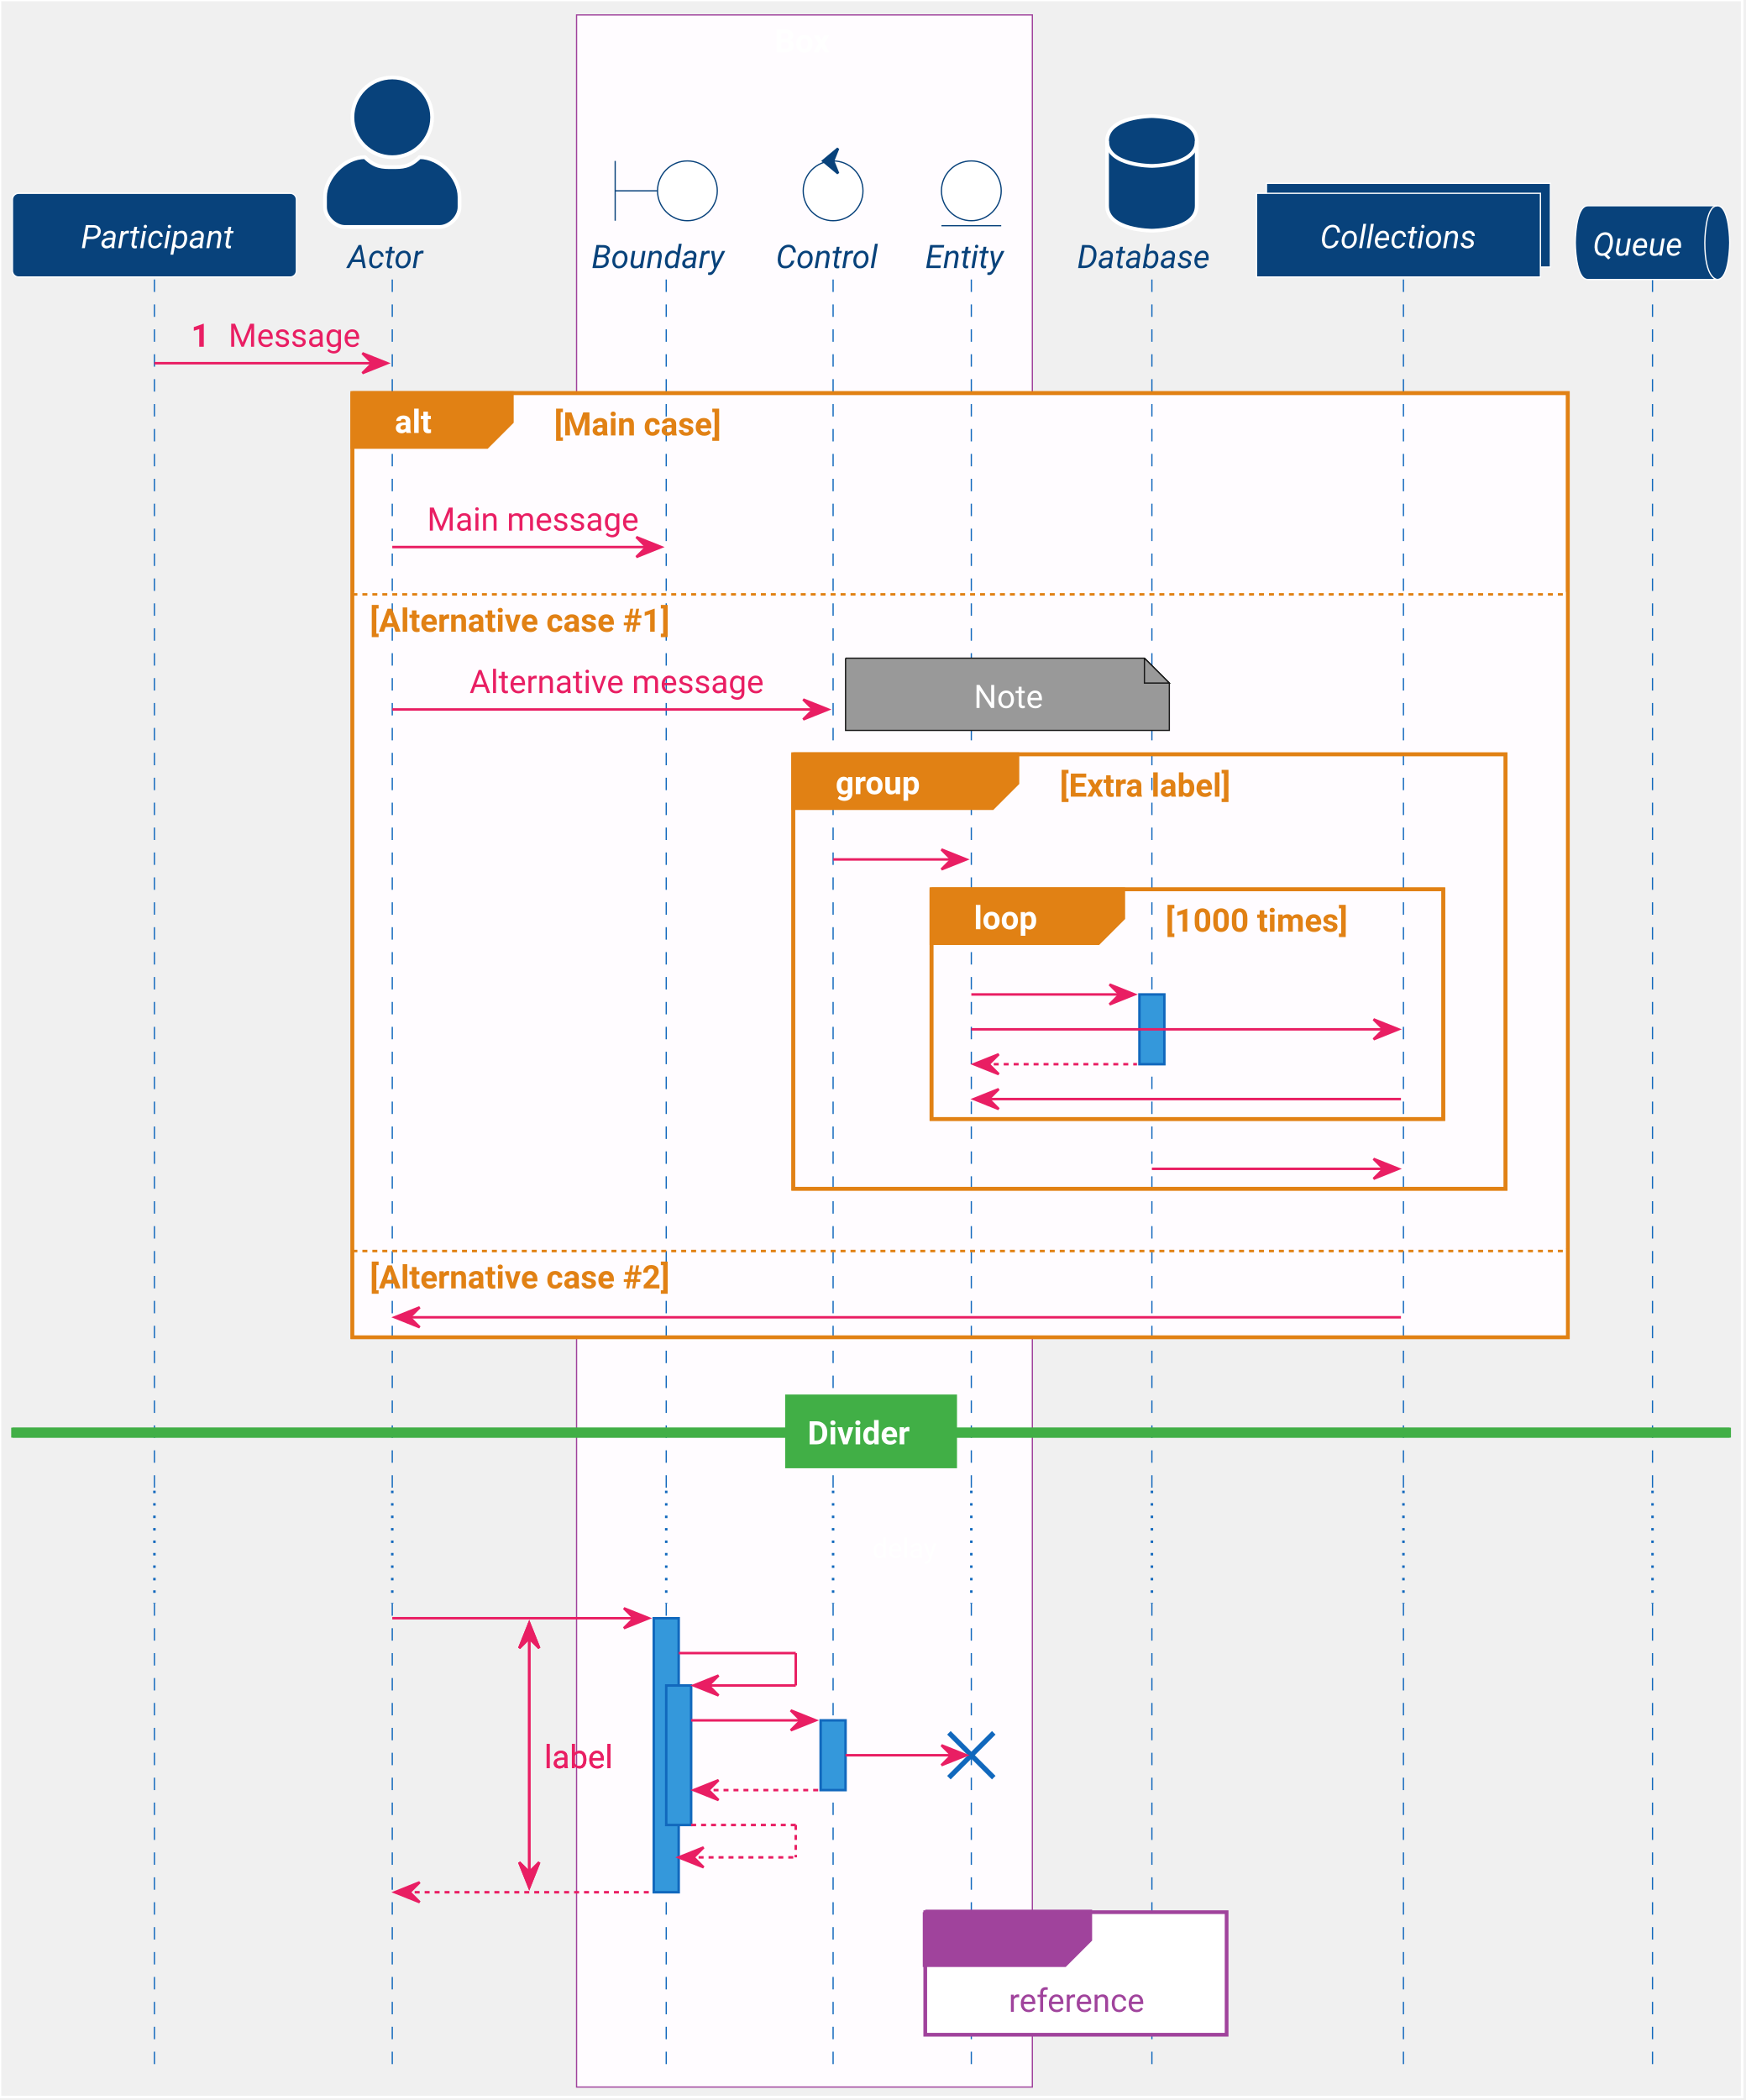
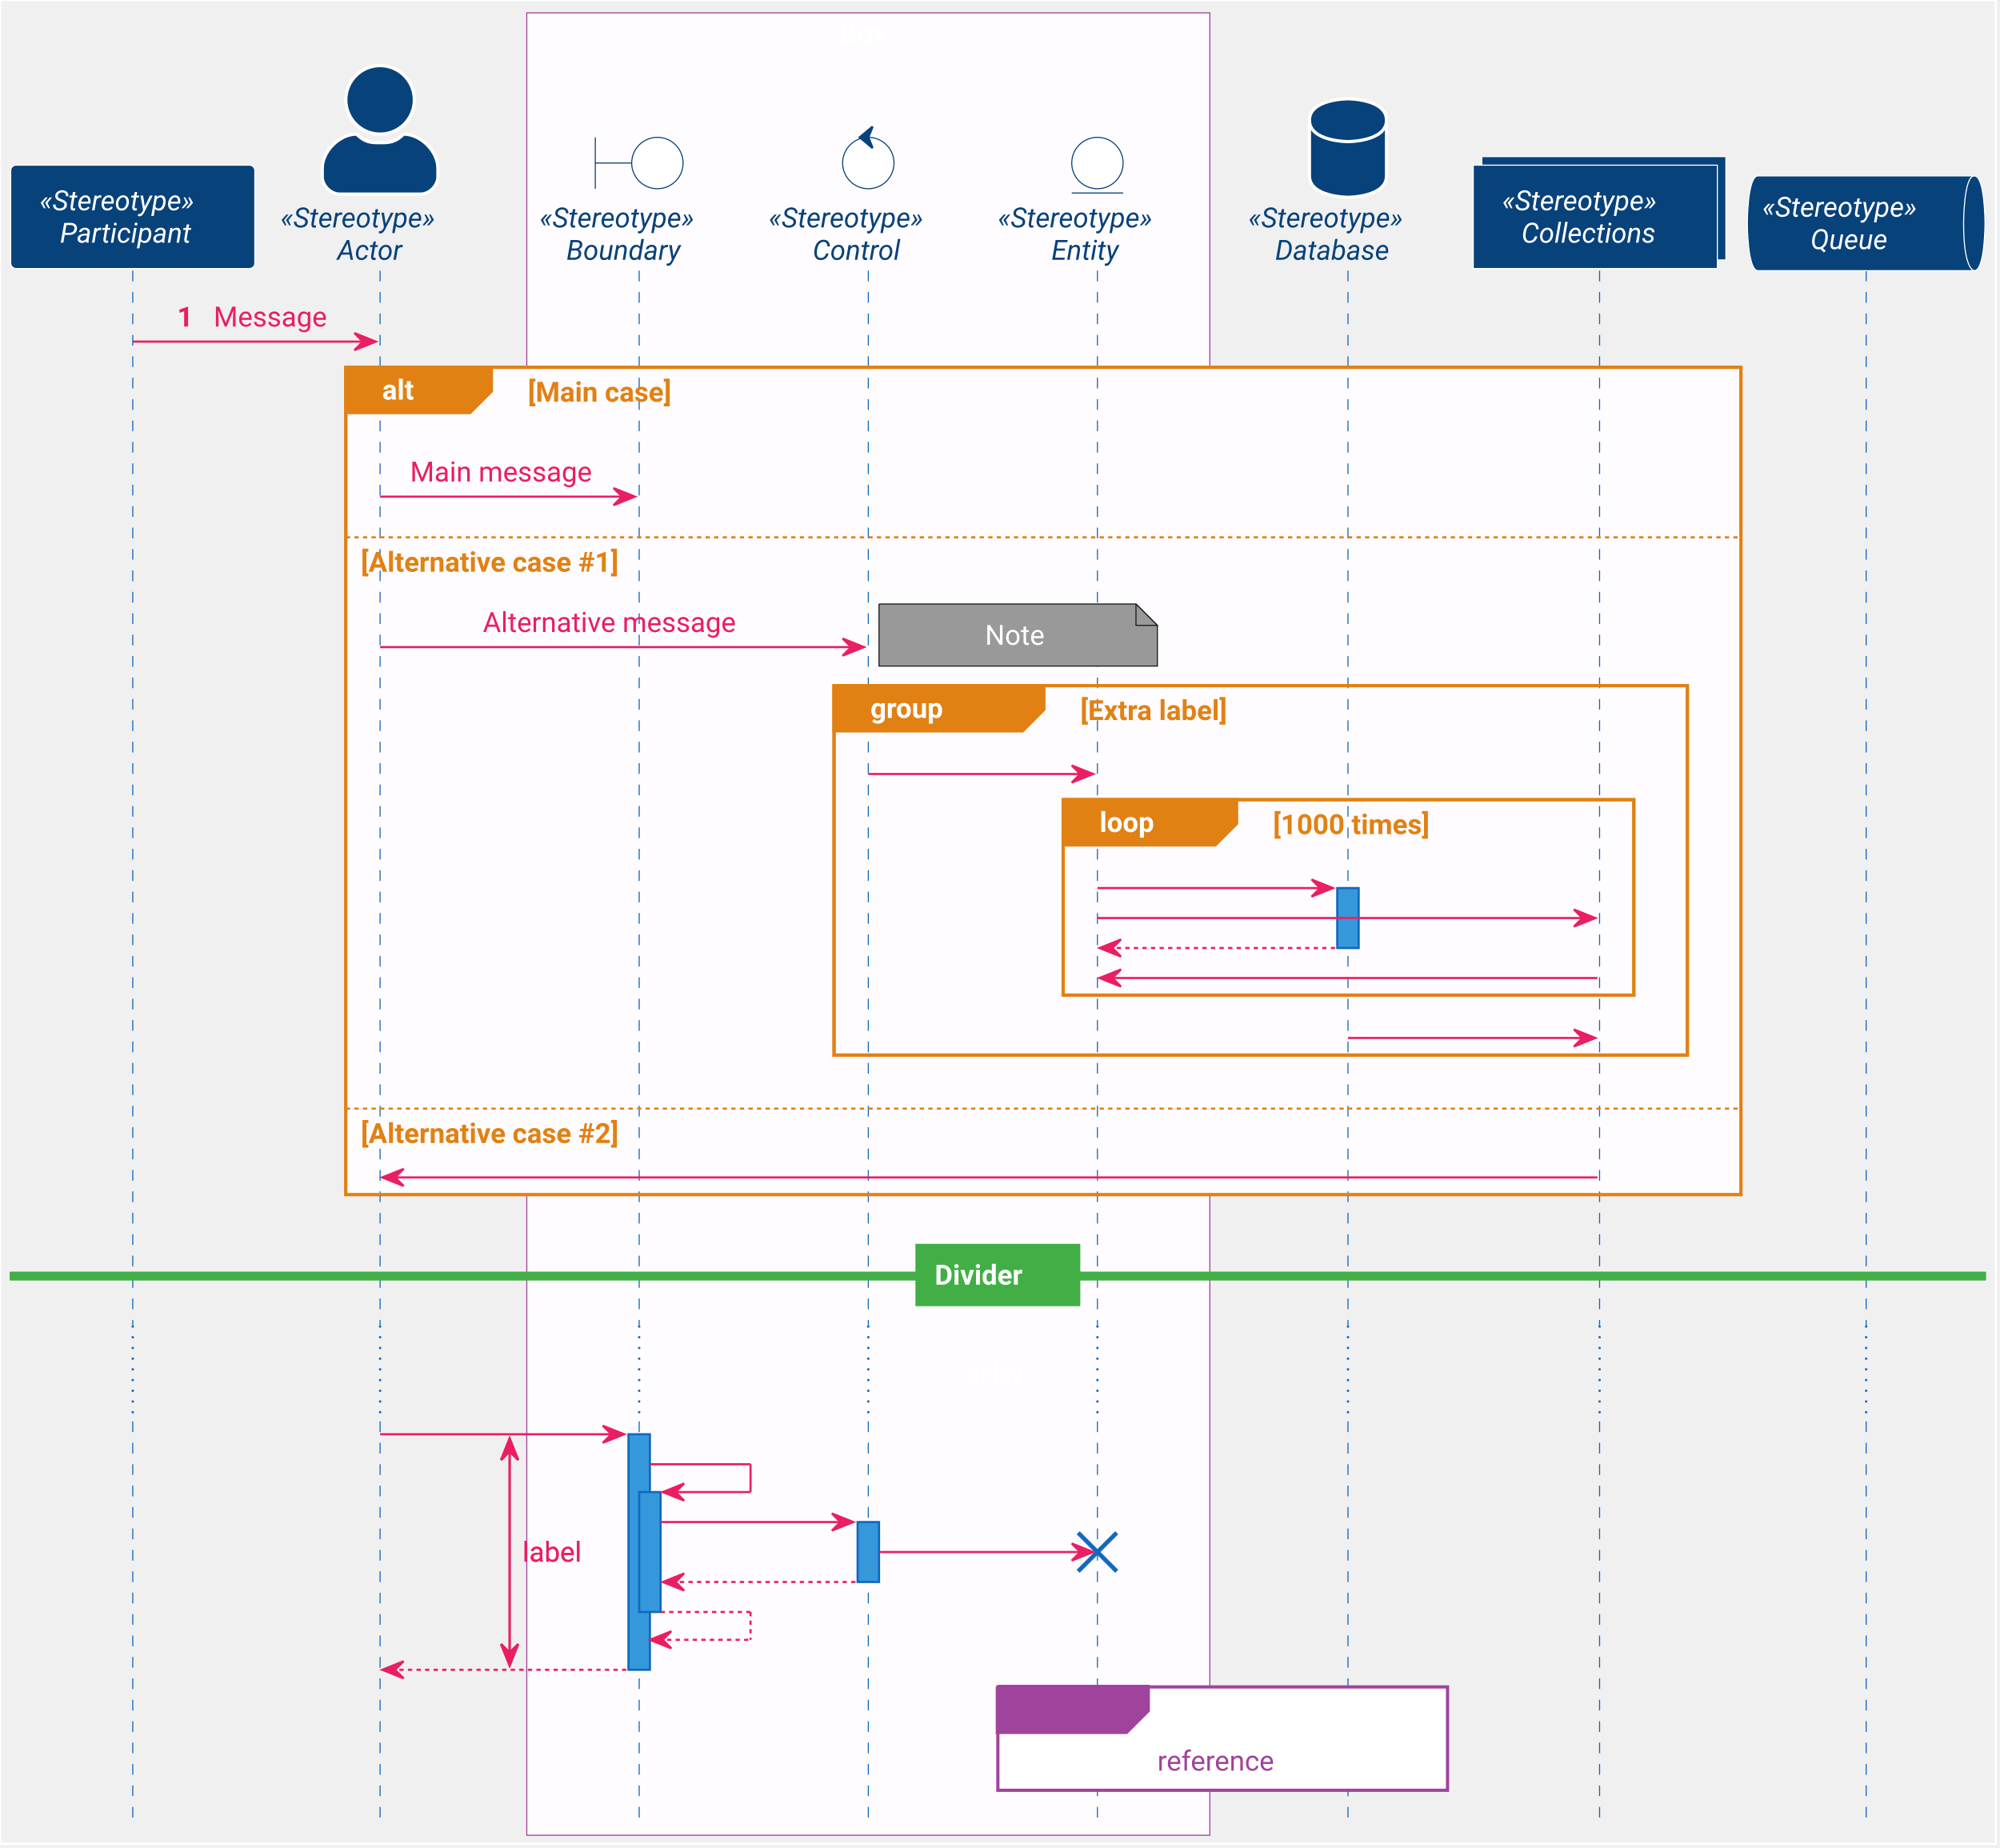
- <svg xmlns="http://www.w3.org/2000/svg" contentStyleType="text/css" height="843px" preserveAspectRatio="none" style="width:701px;height:843px;background:#FFFFFF;" version="1.1" viewBox="0 0 701 843" width="701px" zoomAndPan="magnify">
+ <svg xmlns="http://www.w3.org/2000/svg" contentStyleType="text/css" height="863px" preserveAspectRatio="none" style="width:934px;height:863px;background:#FFFFFF;" version="1.1" viewBox="0 0 934 863" width="934px" zoomAndPan="magnify">
  <defs />
  <g>
-     <rect fill="none" height="841.8" style="stroke:#FFFFFF;stroke-width:1.0;" width="699.5" x="0" y="0" />
-     <rect fill="#FFFCFF" height="831.8" style="stroke:#A0439C;stroke-width:0.5;" width="183" x="231.5" y="6" />
-     <text fill="#FFFFFF" font-family="Roboto" font-size="13" font-weight="bold" lengthAdjust="spacing" textLength="24" x="311" y="21">Box</text>
-     <rect fill="#FFFCFF" height="379" style="stroke:#E18114;stroke-width:1.5;" width="488" x="141.5" y="157.8" />
-     <rect fill="#FFFCFF" height="263.6" style="stroke:none;stroke-width:1.0;" width="488" x="141.5" y="237.6" />
-     <rect fill="#FFFCFF" height="35.6" style="stroke:none;stroke-width:1.0;" width="488" x="141.5" y="501.2" />
-     <rect fill="#FFFCFF" height="174.4" style="stroke:#E18114;stroke-width:1.5;" width="286" x="318.5" y="302.8" />
-     <rect fill="#FFFCFF" height="92.2" style="stroke:#E18114;stroke-width:1.5;" width="205.5" x="374" y="357" />
-     <line style="stroke:#E91E63;stroke-width:1.0;" x1="212.5" x2="212.5" y1="651.6" y2="757.6" />
-     <polygon fill="#E91E63" points="208.5,661.6,212.5,651.6,216.5,661.6,212.5,657.6" style="stroke:#E91E63;stroke-width:1.0;" />
-     <polygon fill="#E91E63" points="208.5,747.6,212.5,757.6,216.5,747.6,212.5,751.6" style="stroke:#E91E63;stroke-width:1.0;" />
-     <text fill="#E91E63" font-family="Roboto" font-size="13" lengthAdjust="spacing" textLength="27" x="218.5" y="709.8">label</text>
-     <line style="stroke:#1168BD;stroke-width:0.5;stroke-dasharray:5.0,5.0;" x1="62" x2="62" y1="112.2" y2="598.4" />
-     <line style="stroke:#1168BD;stroke-width:1.0;stroke-dasharray:1.0,4.0;" x1="62" x2="62" y1="598.4" y2="643.6" />
-     <line style="stroke:#1168BD;stroke-width:0.5;stroke-dasharray:5.0,5.0;" x1="62" x2="62" y1="643.6" y2="831.8" />
-     <line style="stroke:#1168BD;stroke-width:0.5;stroke-dasharray:5.0,5.0;" x1="157.5" x2="157.5" y1="112.2" y2="598.4" />
-     <line style="stroke:#1168BD;stroke-width:1.0;stroke-dasharray:1.0,4.0;" x1="157.5" x2="157.5" y1="598.4" y2="643.6" />
-     <line style="stroke:#1168BD;stroke-width:0.5;stroke-dasharray:5.0,5.0;" x1="157.5" x2="157.5" y1="643.6" y2="831.8" />
-     <line style="stroke:#1168BD;stroke-width:0.5;stroke-dasharray:5.0,5.0;" x1="267.5" x2="267.5" y1="112.2" y2="598.4" />
-     <line style="stroke:#1168BD;stroke-width:1.0;stroke-dasharray:1.0,4.0;" x1="267.5" x2="267.5" y1="598.4" y2="643.6" />
-     <line style="stroke:#1168BD;stroke-width:0.5;stroke-dasharray:5.0,5.0;" x1="267.5" x2="267.5" y1="643.6" y2="831.8" />
-     <rect fill="#3498DB" height="110" style="stroke:#1168BD;stroke-width:1.0;" width="10" x="262.5" y="649.6" />
-     <rect fill="#3498DB" height="56" style="stroke:#1168BD;stroke-width:1.0;" width="10" x="267.5" y="676.6" />
-     <line style="stroke:#1168BD;stroke-width:0.5;stroke-dasharray:5.0,5.0;" x1="334.5" x2="334.5" y1="112.2" y2="598.4" />
-     <line style="stroke:#1168BD;stroke-width:1.0;stroke-dasharray:1.0,4.0;" x1="334.5" x2="334.5" y1="598.4" y2="643.6" />
-     <line style="stroke:#1168BD;stroke-width:0.5;stroke-dasharray:5.0,5.0;" x1="334.5" x2="334.5" y1="643.6" y2="831.8" />
-     <rect fill="#3498DB" height="28" style="stroke:#1168BD;stroke-width:1.0;" width="10" x="329.5" y="690.6" />
-     <line style="stroke:#1168BD;stroke-width:0.5;stroke-dasharray:5.0,5.0;" x1="390" x2="390" y1="112.2" y2="598.4" />
-     <line style="stroke:#1168BD;stroke-width:1.0;stroke-dasharray:1.0,4.0;" x1="390" x2="390" y1="598.4" y2="643.6" />
-     <line style="stroke:#1168BD;stroke-width:0.5;stroke-dasharray:5.0,5.0;" x1="390" x2="390" y1="643.6" y2="831.8" />
-     <line style="stroke:#1168BD;stroke-width:2.0;" x1="381" x2="399" y1="695.6" y2="713.6" />
-     <line style="stroke:#1168BD;stroke-width:2.0;" x1="381" x2="399" y1="713.6" y2="695.6" />
-     <line style="stroke:#1168BD;stroke-width:0.5;stroke-dasharray:5.0,5.0;" x1="462.5" x2="462.5" y1="112.2" y2="598.4" />
-     <line style="stroke:#1168BD;stroke-width:1.0;stroke-dasharray:1.0,4.0;" x1="462.5" x2="462.5" y1="598.4" y2="643.6" />
-     <line style="stroke:#1168BD;stroke-width:0.5;stroke-dasharray:5.0,5.0;" x1="462.5" x2="462.5" y1="643.6" y2="831.8" />
-     <rect fill="#3498DB" height="28" style="stroke:#1168BD;stroke-width:1.0;" width="10" x="457.5" y="399.2" />
-     <line style="stroke:#1168BD;stroke-width:0.5;stroke-dasharray:5.0,5.0;" x1="563.5" x2="563.5" y1="112.2" y2="598.4" />
-     <line style="stroke:#1168BD;stroke-width:1.0;stroke-dasharray:1.0,4.0;" x1="563.5" x2="563.5" y1="598.4" y2="643.6" />
-     <line style="stroke:#1168BD;stroke-width:0.5;stroke-dasharray:5.0,5.0;" x1="563.5" x2="563.5" y1="643.6" y2="831.8" />
-     <line style="stroke:#1168BD;stroke-width:0.5;stroke-dasharray:5.0,5.0;" x1="663.5" x2="663.5" y1="112.2" y2="598.4" />
-     <line style="stroke:#1168BD;stroke-width:1.0;stroke-dasharray:1.0,4.0;" x1="663.5" x2="663.5" y1="598.4" y2="643.6" />
-     <line style="stroke:#1168BD;stroke-width:0.5;stroke-dasharray:5.0,5.0;" x1="663.5" x2="663.5" y1="643.6" y2="831.8" />
-     <rect fill="#08427B" height="33.6" rx="2.5" ry="2.5" style="stroke:#FFFFFF;stroke-width:0.5;" width="114" x="5" y="77.6" />
-     <text fill="#FFFFFF" font-family="Roboto" font-size="13" font-style="italic" lengthAdjust="spacing" textLength="59" x="32.5" y="99.6">Participant</text>
-     <text fill="#08427B" font-family="Roboto" font-size="13" font-style="italic" lengthAdjust="spacing" textLength="30" x="139.5" y="107.6">Actor</text>
-     <ellipse cx="157.5" cy="47.1" fill="#08427B" rx="16" ry="16" style="stroke:#FFFFFF;stroke-width:1.5;" />
-     <path d="M157.5,67.1 C161.5,67.1 164.5,67.1 168.5,63.1 C176.5,63.1 184.5,71.1 184.5,79.1 L184.5,83.1 C184.5,87.1 180.5,91.1 176.5,91.1 L138.5,91.1 C134.5,91.1 130.5,87.1 130.5,83.1 L130.5,79.1 C130.5,71.1 138.5,63.1 146.5,63.1 C150.5,67.1 153.5,67.1 157.5,67.1 " fill="#08427B" style="stroke:#FFFFFF;stroke-width:1.5;" />
-     <text fill="#08427B" font-family="Roboto" font-size="13" font-style="italic" lengthAdjust="spacing" textLength="54" x="237.5" y="107.6">Boundary</text>
-     <path d="M247,64.6 L247,88.6 M247,76.6 L264,76.6 " fill="none" style="stroke:#08427B;stroke-width:0.5;" />
-     <ellipse cx="276" cy="76.6" fill="#FFFFFF" rx="12" ry="12" style="stroke:#08427B;stroke-width:0.5;" />
-     <text fill="#08427B" font-family="Roboto" font-size="13" font-style="italic" lengthAdjust="spacing" textLength="40" x="311.5" y="107.6">Control</text>
-     <ellipse cx="334.5" cy="76.6" fill="#FFFFFF" rx="12" ry="12" style="stroke:#08427B;stroke-width:0.5;" />
-     <polygon fill="#08427B" points="330.5,64.6,336.5,59.6,334.5,64.6,336.5,69.6,330.5,64.6" style="stroke:#08427B;stroke-width:1.0;" />
-     <text fill="#08427B" font-family="Roboto" font-size="13" font-style="italic" lengthAdjust="spacing" textLength="31" x="371.5" y="107.6">Entity</text>
-     <ellipse cx="390" cy="76.6" fill="#FFFFFF" rx="12" ry="12" style="stroke:#08427B;stroke-width:0.5;" />
-     <line style="stroke:#08427B;stroke-width:0.5;" x1="378" x2="402" y1="90.6" y2="90.6" />
-     <text fill="#08427B" font-family="Roboto" font-size="13" font-style="italic" lengthAdjust="spacing" textLength="54" x="432.5" y="107.6">Database</text>
-     <path d="M444.5,56.6 C444.5,46.6 462.5,46.6 462.5,46.6 C462.5,46.6 480.5,46.6 480.5,56.6 L480.5,82.6 C480.5,92.6 462.5,92.6 462.5,92.6 C462.5,92.6 444.5,92.6 444.5,82.6 L444.5,56.6 " fill="#08427B" style="stroke:#FFFFFF;stroke-width:1.5;" />
-     <path d="M444.5,56.6 C444.5,66.6 462.5,66.6 462.5,66.6 C462.5,66.6 480.5,66.6 480.5,56.6 " fill="none" style="stroke:#FFFFFF;stroke-width:1.5;" />
-     <rect fill="#08427B" height="33.6" style="stroke:#FFFFFF;stroke-width:0.5;" width="114" x="508.5" y="73.6" />
-     <rect fill="#08427B" height="33.6" style="stroke:#FFFFFF;stroke-width:0.5;" width="114" x="504.5" y="77.6" />
-     <text fill="#FFFFFF" font-family="Roboto" font-size="13" font-style="italic" lengthAdjust="spacing" textLength="63" x="530" y="99.6">Collections</text>
-     <path d="M637.5,82.6 L689.5,82.6 C694.5,82.6 694.5,97.4 694.5,97.4 C694.5,97.4 694.5,112.2 689.5,112.2 L637.5,112.2 C632.5,112.2 632.5,97.4 632.5,97.4 C632.5,97.4 632.5,82.6 637.5,82.6 " fill="#08427B" style="stroke:#FFFFFF;stroke-width:0.5;" />
-     <path d="M689.5,82.6 C684.5,82.6 684.5,97.4 684.5,97.4 C684.5,112.2 689.5,112.2 689.5,112.2 " fill="none" style="stroke:#FFFFFF;stroke-width:0.5;" />
-     <text fill="#FFFFFF" font-family="Roboto" font-size="13" font-style="italic" lengthAdjust="spacing" textLength="38" x="639.5" y="102.6">Queue</text>
-     <polygon fill="#E91E63" points="145.5,141.8,155.5,145.8,145.5,149.8,149.5,145.8" style="stroke:#E91E63;stroke-width:1.0;" />
-     <line style="stroke:#E91E63;stroke-width:1.0;" x1="62" x2="151.5" y1="145.8" y2="145.8" />
-     <text fill="#E91E63" font-family="Roboto" font-size="13" font-weight="bold" lengthAdjust="spacing" textLength="7" x="76.75" y="139.2">1</text>
-     <text fill="#E91E63" font-family="Roboto" font-size="13" lengthAdjust="spacing" textLength="51" x="91.75" y="139.2">Message</text>
-     <path d="M141.5,157.8 L205.5,157.8 L205.5,169.4 L195.5,179.4 L141.5,179.4 L141.5,157.8 " fill="#E18114" style="stroke:#E18114;stroke-width:1.5;" />
-     <rect fill="none" height="379" style="stroke:#E18114;stroke-width:1.5;" width="488" x="141.5" y="157.8" />
-     <text fill="#FFFFFF" font-family="Roboto" font-size="13" font-weight="bold" lengthAdjust="spacing" textLength="15" x="158.5" y="173.8">alt</text>
-     <text fill="#E18114" font-family="Roboto" font-size="13" font-weight="bold" lengthAdjust="spacing" textLength="71" x="222.5" y="174.8">[Main case]</text>
-     <line style="stroke:#E18114;stroke-width:1.0;stroke-dasharray:2.0,2.0;" x1="141.5" x2="629.5" y1="238.6" y2="238.6" />
-     <text fill="#E18114" font-family="Roboto" font-size="13" font-weight="bold" lengthAdjust="spacing" textLength="127" x="148.5" y="253.6">[Alternative case #1]</text>
-     <line style="stroke:#E18114;stroke-width:1.0;stroke-dasharray:2.0,2.0;" x1="141.5" x2="629.5" y1="502.2" y2="502.2" />
-     <text fill="#E18114" font-family="Roboto" font-size="13" font-weight="bold" lengthAdjust="spacing" textLength="127" x="148.5" y="517.2">[Alternative case #2]</text>
-     <polygon fill="#E91E63" points="255.5,215.6,265.5,219.6,255.5,223.6,259.5,219.6" style="stroke:#E91E63;stroke-width:1.0;" />
-     <line style="stroke:#E91E63;stroke-width:1.0;" x1="157.5" x2="261.5" y1="219.6" y2="219.6" />
-     <text fill="#E91E63" font-family="Roboto" font-size="13" lengthAdjust="spacing" textLength="82" x="171.5" y="213">Main message</text>
-     <polygon fill="#E91E63" points="322.5,280.8,332.5,284.8,322.5,288.8,326.5,284.8" style="stroke:#E91E63;stroke-width:1.0;" />
-     <line style="stroke:#E91E63;stroke-width:1.0;" x1="157.5" x2="328.5" y1="284.8" y2="284.8" />
-     <text fill="#E91E63" font-family="Roboto" font-size="13" lengthAdjust="spacing" textLength="115" x="188.5" y="278.2">Alternative message</text>
-     <path d="M339.5,264.2 L339.5,293.2 L469.5,293.2 L469.5,274.2 L459.5,264.2 L339.5,264.2 " fill="#999999" style="stroke:#181818;stroke-width:0.5;" />
-     <path d="M459.5,264.2 L459.5,274.2 L469.5,274.2 L459.5,264.2 " fill="#999999" style="stroke:#181818;stroke-width:0.5;" />
-     <text fill="#FFFFFF" font-family="Roboto" font-size="13" lengthAdjust="spacing" textLength="27" x="391" y="284.2">Note</text>
-     <path d="M318.5,302.8 L408.5,302.8 L408.5,314.4 L398.5,324.4 L318.5,324.4 L318.5,302.8 " fill="#E18114" style="stroke:#E18114;stroke-width:1.5;" />
-     <rect fill="none" height="174.4" style="stroke:#E18114;stroke-width:1.5;" width="286" x="318.5" y="302.8" />
-     <text fill="#FFFFFF" font-family="Roboto" font-size="13" font-weight="bold" lengthAdjust="spacing" textLength="37" x="335.5" y="318.8">group</text>
-     <text fill="#E18114" font-family="Roboto" font-size="13" font-weight="bold" lengthAdjust="spacing" textLength="75" x="425.5" y="319.8">[Extra label]</text>
-     <polygon fill="#E91E63" points="378,341,388,345,378,349,382,345" style="stroke:#E91E63;stroke-width:1.0;" />
-     <line style="stroke:#E91E63;stroke-width:1.0;" x1="334.5" x2="384" y1="345" y2="345" />
-     <path d="M374,357 L451,357 L451,368.6 L441,378.6 L374,378.6 L374,357 " fill="#E18114" style="stroke:#E18114;stroke-width:1.5;" />
-     <rect fill="none" height="92.2" style="stroke:#E18114;stroke-width:1.5;" width="205.5" x="374" y="357" />
-     <text fill="#FFFFFF" font-family="Roboto" font-size="13" font-weight="bold" lengthAdjust="spacing" textLength="28" x="391" y="373">loop</text>
-     <text fill="#E18114" font-family="Roboto" font-size="13" font-weight="bold" lengthAdjust="spacing" textLength="75" x="468" y="374">[1000 times]</text>
-     <polygon fill="#E91E63" points="445.5,395.2,455.5,399.2,445.5,403.2,449.5,399.2" style="stroke:#E91E63;stroke-width:1.0;" />
-     <line style="stroke:#E91E63;stroke-width:1.0;" x1="390" x2="451.5" y1="399.2" y2="399.2" />
-     <polygon fill="#E91E63" points="551.5,409.2,561.5,413.2,551.5,417.2,555.5,413.2" style="stroke:#E91E63;stroke-width:1.0;" />
-     <line style="stroke:#E91E63;stroke-width:1.0;" x1="390" x2="557.5" y1="413.2" y2="413.2" />
-     <polygon fill="#E91E63" points="401,423.2,391,427.2,401,431.2,397,427.2" style="stroke:#E91E63;stroke-width:1.0;" />
-     <line style="stroke:#E91E63;stroke-width:1.0;stroke-dasharray:2.0,2.0;" x1="395" x2="456.5" y1="427.2" y2="427.2" />
-     <polygon fill="#E91E63" points="401,437.2,391,441.2,401,445.2,397,441.2" style="stroke:#E91E63;stroke-width:1.0;" />
-     <line style="stroke:#E91E63;stroke-width:1.0;" x1="395" x2="562.5" y1="441.2" y2="441.2" />
-     <polygon fill="#E91E63" points="551.5,465.2,561.5,469.2,551.5,473.2,555.5,469.2" style="stroke:#E91E63;stroke-width:1.0;" />
-     <line style="stroke:#E91E63;stroke-width:1.0;" x1="462.5" x2="557.5" y1="469.2" y2="469.2" />
-     <polygon fill="#E91E63" points="168.5,524.8,158.5,528.8,168.5,532.8,164.5,528.8" style="stroke:#E91E63;stroke-width:1.0;" />
-     <line style="stroke:#E91E63;stroke-width:1.0;" x1="162.5" x2="562.5" y1="528.8" y2="528.8" />
-     <rect fill="#41AF46" height="3" style="stroke:#41AF46;stroke-width:1.0;" width="689.5" x="5" y="573.6" />
-     <line style="stroke:#41AF46;stroke-width:1.0;" x1="5" x2="694.5" y1="573.6" y2="573.6" />
-     <line style="stroke:#41AF46;stroke-width:1.0;" x1="5" x2="694.5" y1="576.6" y2="576.6" />
-     <rect fill="#41AF46" height="27.6" style="stroke:#41AF46;stroke-width:2.0;" width="67" x="316.25" y="560.8" />
-     <text fill="#FFFFFF" font-family="Roboto" font-size="13" font-weight="bold" lengthAdjust="spacing" textLength="45" x="324.25" y="579.8">Divider</text>
-     <text fill="#FFFFFF" font-family="Roboto" font-size="11" lengthAdjust="spacing" textLength="25" x="350.25" y="625.4">delay</text>
-     <polygon fill="#E91E63" points="250.5,645.6,260.5,649.6,250.5,653.6,254.5,649.6" style="stroke:#E91E63;stroke-width:1.0;" />
-     <line style="stroke:#E91E63;stroke-width:1.0;" x1="157.5" x2="256.5" y1="649.6" y2="649.6" />
-     <line style="stroke:#E91E63;stroke-width:1.0;" x1="272.5" x2="319.5" y1="663.6" y2="663.6" />
-     <line style="stroke:#E91E63;stroke-width:1.0;" x1="319.5" x2="319.5" y1="663.6" y2="676.6" />
-     <line style="stroke:#E91E63;stroke-width:1.0;" x1="278.5" x2="319.5" y1="676.6" y2="676.6" />
-     <polygon fill="#E91E63" points="288.5,672.6,278.5,676.6,288.5,680.6,284.5,676.6" style="stroke:#E91E63;stroke-width:1.0;" />
-     <polygon fill="#E91E63" points="317.5,686.6,327.5,690.6,317.5,694.6,321.5,690.6" style="stroke:#E91E63;stroke-width:1.0;" />
-     <line style="stroke:#E91E63;stroke-width:1.0;" x1="277.5" x2="323.5" y1="690.6" y2="690.6" />
-     <polygon fill="#E91E63" points="378,700.6,388,704.6,378,708.6,382,704.6" style="stroke:#E91E63;stroke-width:1.0;" />
-     <line style="stroke:#E91E63;stroke-width:1.0;" x1="339.5" x2="384" y1="704.6" y2="704.6" />
-     <polygon fill="#E91E63" points="288.5,714.6,278.5,718.6,288.5,722.6,284.5,718.6" style="stroke:#E91E63;stroke-width:1.0;" />
-     <line style="stroke:#E91E63;stroke-width:1.0;stroke-dasharray:2.0,2.0;" x1="282.5" x2="328.5" y1="718.6" y2="718.6" />
-     <line style="stroke:#E91E63;stroke-width:1.0;stroke-dasharray:2.0,2.0;" x1="277.5" x2="319.5" y1="732.6" y2="732.6" />
-     <line style="stroke:#E91E63;stroke-width:1.0;stroke-dasharray:2.0,2.0;" x1="319.5" x2="319.5" y1="732.6" y2="745.6" />
-     <line style="stroke:#E91E63;stroke-width:1.0;stroke-dasharray:2.0,2.0;" x1="272.5" x2="319.5" y1="745.6" y2="745.6" />
-     <polygon fill="#E91E63" points="282.5,741.6,272.5,745.6,282.5,749.6,278.5,745.6" style="stroke:#E91E63;stroke-width:1.0;" />
-     <polygon fill="#E91E63" points="168.5,755.6,158.5,759.6,168.5,763.6,164.5,759.6" style="stroke:#E91E63;stroke-width:1.0;" />
-     <line style="stroke:#E91E63;stroke-width:1.0;stroke-dasharray:2.0,2.0;" x1="162.5" x2="261.5" y1="759.6" y2="759.6" />
-     <rect fill="#FFFFFF" height="49.2" style="stroke:#A0439C;stroke-width:1.5;" width="121" x="371.5" y="767.6" />
-     <path d="M371.5,767.6 L437.5,767.6 L437.5,778.6 L427.5,788.6 L371.5,788.6 L371.5,767.6 " fill="#A0439C" style="stroke:#A0439C;stroke-width:2.0;" />
-     <text fill="#A0439C" font-family="Roboto" font-size="13" font-weight="bold" lengthAdjust="spacing" textLength="17" x="386.5" y="784.6">ref</text>
-     <text fill="#A0439C" font-family="Roboto" font-size="13" lengthAdjust="spacing" textLength="54" x="405" y="807.6">reference</text>
-     <line style="stroke:#E91E63;stroke-width:1.0;" x1="212.5" x2="212.5" y1="651.6" y2="757.6" />
-     <polygon fill="#E91E63" points="208.5,661.6,212.5,651.6,216.5,661.6,212.5,657.6" style="stroke:#E91E63;stroke-width:1.0;" />
-     <polygon fill="#E91E63" points="208.5,747.6,212.5,757.6,216.5,747.6,212.5,751.6" style="stroke:#E91E63;stroke-width:1.0;" />
-     <text fill="#E91E63" font-family="Roboto" font-size="13" lengthAdjust="spacing" textLength="27" x="218.5" y="709.8">label</text>
+     <rect fill="none" height="861.062" style="stroke:#FFFFFF;stroke-width:1.0;" width="932" x="0" y="0" />
+     <rect fill="#FFFCFF" height="851.062" style="stroke:#A0439C;stroke-width:0.5;" width="319" x="246" y="6" />
+     <text fill="#FFFFFF" font-family="Roboto" font-size="13" font-weight="bold" lengthAdjust="spacing" textLength="27" x="392" y="20.067">Box</text>
+     <rect fill="#FFFCFF" height="386.328" style="stroke:#E18114;stroke-width:1.5;" width="651.5" x="161.5" y="171.531" />
+     <rect fill="#FFFCFF" height="266.797" style="stroke:none;stroke-width:1.0;" width="651.5" x="161.5" y="249.93" />
+     <rect fill="#FFFCFF" height="41.133" style="stroke:none;stroke-width:1.0;" width="651.5" x="161.5" y="516.727" />
+     <rect fill="#FFFCFF" height="172.531" style="stroke:#E18114;stroke-width:1.5;" width="398.5" x="389.5" y="320.195" />
+     <rect fill="#FFFCFF" height="91.266" style="stroke:#E18114;stroke-width:1.5;" width="266.5" x="496.5" y="373.461" />
+     <line style="stroke:#E91E63;stroke-width:1.0;" x1="238" x2="238" y1="671.797" y2="777.797" />
+     <polygon fill="#E91E63" points="234,681.797,238,671.797,242,681.797,238,677.797" style="stroke:#E91E63;stroke-width:1.0;" />
+     <polygon fill="#E91E63" points="234,767.797,238,777.797,242,767.797,238,771.797" style="stroke:#E91E63;stroke-width:1.0;" />
+     <text fill="#E91E63" font-family="Roboto" font-size="13" lengthAdjust="spacing" textLength="30" x="244" y="729.297">label</text>
+     <line style="stroke:#1168BD;stroke-width:0.5;stroke-dasharray:5.0,5.0;" x1="62" x2="62" y1="126.398" y2="618.992" />
+     <line style="stroke:#1168BD;stroke-width:1.0;stroke-dasharray:1.0,4.0;" x1="62" x2="62" y1="618.992" y2="663.797" />
+     <line style="stroke:#1168BD;stroke-width:0.5;stroke-dasharray:5.0,5.0;" x1="62" x2="62" y1="663.797" y2="851.062" />
+     <line style="stroke:#1168BD;stroke-width:0.5;stroke-dasharray:5.0,5.0;" x1="177.5" x2="177.5" y1="126.398" y2="618.992" />
+     <line style="stroke:#1168BD;stroke-width:1.0;stroke-dasharray:1.0,4.0;" x1="177.5" x2="177.5" y1="618.992" y2="663.797" />
+     <line style="stroke:#1168BD;stroke-width:0.5;stroke-dasharray:5.0,5.0;" x1="177.5" x2="177.5" y1="663.797" y2="851.062" />
+     <line style="stroke:#1168BD;stroke-width:0.5;stroke-dasharray:5.0,5.0;" x1="298.5" x2="298.5" y1="126.398" y2="618.992" />
+     <line style="stroke:#1168BD;stroke-width:1.0;stroke-dasharray:1.0,4.0;" x1="298.5" x2="298.5" y1="618.992" y2="663.797" />
+     <line style="stroke:#1168BD;stroke-width:0.5;stroke-dasharray:5.0,5.0;" x1="298.5" x2="298.5" y1="663.797" y2="851.062" />
+     <rect fill="#3498DB" height="110" style="stroke:#1168BD;stroke-width:1.0;" width="10" x="293.5" y="669.797" />
+     <rect fill="#3498DB" height="56" style="stroke:#1168BD;stroke-width:1.0;" width="10" x="298.5" y="696.797" />
+     <line style="stroke:#1168BD;stroke-width:0.5;stroke-dasharray:5.0,5.0;" x1="405.5" x2="405.5" y1="126.398" y2="618.992" />
+     <line style="stroke:#1168BD;stroke-width:1.0;stroke-dasharray:1.0,4.0;" x1="405.5" x2="405.5" y1="618.992" y2="663.797" />
+     <line style="stroke:#1168BD;stroke-width:0.5;stroke-dasharray:5.0,5.0;" x1="405.5" x2="405.5" y1="663.797" y2="851.062" />
+     <rect fill="#3498DB" height="28" style="stroke:#1168BD;stroke-width:1.0;" width="10" x="400.5" y="710.797" />
+     <line style="stroke:#1168BD;stroke-width:0.5;stroke-dasharray:5.0,5.0;" x1="512.5" x2="512.5" y1="126.398" y2="618.992" />
+     <line style="stroke:#1168BD;stroke-width:1.0;stroke-dasharray:1.0,4.0;" x1="512.5" x2="512.5" y1="618.992" y2="663.797" />
+     <line style="stroke:#1168BD;stroke-width:0.5;stroke-dasharray:5.0,5.0;" x1="512.5" x2="512.5" y1="663.797" y2="851.062" />
+     <line style="stroke:#1168BD;stroke-width:2.0;" x1="503.5" x2="521.5" y1="715.797" y2="733.797" />
+     <line style="stroke:#1168BD;stroke-width:2.0;" x1="503.5" x2="521.5" y1="733.797" y2="715.797" />
+     <line style="stroke:#1168BD;stroke-width:0.5;stroke-dasharray:5.0,5.0;" x1="629.5" x2="629.5" y1="126.398" y2="618.992" />
+     <line style="stroke:#1168BD;stroke-width:1.0;stroke-dasharray:1.0,4.0;" x1="629.5" x2="629.5" y1="618.992" y2="663.797" />
+     <line style="stroke:#1168BD;stroke-width:0.5;stroke-dasharray:5.0,5.0;" x1="629.5" x2="629.5" y1="663.797" y2="851.062" />
+     <rect fill="#3498DB" height="28" style="stroke:#1168BD;stroke-width:1.0;" width="10" x="624.5" y="414.727" />
+     <line style="stroke:#1168BD;stroke-width:0.5;stroke-dasharray:5.0,5.0;" x1="747" x2="747" y1="126.398" y2="618.992" />
+     <line style="stroke:#1168BD;stroke-width:1.0;stroke-dasharray:1.0,4.0;" x1="747" x2="747" y1="618.992" y2="663.797" />
+     <line style="stroke:#1168BD;stroke-width:0.5;stroke-dasharray:5.0,5.0;" x1="747" x2="747" y1="663.797" y2="851.062" />
+     <line style="stroke:#1168BD;stroke-width:0.5;stroke-dasharray:5.0,5.0;" x1="871.5" x2="871.5" y1="126.398" y2="618.992" />
+     <line style="stroke:#1168BD;stroke-width:1.0;stroke-dasharray:1.0,4.0;" x1="871.5" x2="871.5" y1="618.992" y2="663.797" />
+     <line style="stroke:#1168BD;stroke-width:0.5;stroke-dasharray:5.0,5.0;" x1="871.5" x2="871.5" y1="663.797" y2="851.062" />
+     <rect fill="#08427B" height="48.266" rx="2.5" ry="2.5" style="stroke:#FFFFFF;stroke-width:0.5;" width="114" x="5" y="77.133" />
+     <text fill="#FFFFFF" font-family="Roboto" font-size="13" font-style="italic" lengthAdjust="spacing" textLength="87" x="18.5" y="98.2">«Stereotype»</text>
+     <text fill="#FFFFFF" font-family="Roboto" font-size="13" font-style="italic" lengthAdjust="spacing" textLength="68" x="28" y="113.332">Participant</text>
+     <text fill="#08427B" font-family="Roboto" font-size="13" font-style="italic" lengthAdjust="spacing" textLength="87" x="131" y="106.2">«Stereotype»</text>
+     <text fill="#08427B" font-family="Roboto" font-size="13" font-style="italic" lengthAdjust="spacing" textLength="34" x="157.5" y="121.332">Actor</text>
+     <ellipse cx="177.5" cy="46.633" fill="#08427B" rx="16" ry="16" style="stroke:#FFFFFF;stroke-width:1.5;" />
+     <path d="M177.5,66.633 C181.5,66.633 184.5,66.633 188.5,62.633 C196.5,62.633 204.5,70.633 204.5,78.633 L204.5,82.633 C204.5,86.633 200.5,90.633 196.5,90.633 L158.5,90.633 C154.5,90.633 150.5,86.633 150.5,82.633 L150.5,78.633 C150.5,70.633 158.5,62.633 166.5,62.633 C170.5,66.633 173.5,66.633 177.5,66.633 " fill="#08427B" style="stroke:#FFFFFF;stroke-width:1.5;" />
+     <text fill="#08427B" font-family="Roboto" font-size="13" font-style="italic" lengthAdjust="spacing" textLength="87" x="252" y="106.2">«Stereotype»</text>
+     <text fill="#08427B" font-family="Roboto" font-size="13" font-style="italic" lengthAdjust="spacing" textLength="62" x="264.5" y="121.332">Boundary</text>
+     <path d="M278,64.133 L278,88.133 M278,76.133 L295,76.133 " fill="none" style="stroke:#08427B;stroke-width:0.5;" />
+     <ellipse cx="307" cy="76.133" fill="#FFFFFF" rx="12" ry="12" style="stroke:#08427B;stroke-width:0.5;" />
+     <text fill="#08427B" font-family="Roboto" font-size="13" font-style="italic" lengthAdjust="spacing" textLength="87" x="359" y="106.2">«Stereotype»</text>
+     <text fill="#08427B" font-family="Roboto" font-size="13" font-style="italic" lengthAdjust="spacing" textLength="46" x="379.5" y="121.332">Control</text>
+     <ellipse cx="405.5" cy="76.133" fill="#FFFFFF" rx="12" ry="12" style="stroke:#08427B;stroke-width:0.5;" />
+     <polygon fill="#08427B" points="401.5,64.133,407.5,59.133,405.5,64.133,407.5,69.133,401.5,64.133" style="stroke:#08427B;stroke-width:1.0;" />
+     <text fill="#08427B" font-family="Roboto" font-size="13" font-style="italic" lengthAdjust="spacing" textLength="87" x="466" y="106.2">«Stereotype»</text>
+     <text fill="#08427B" font-family="Roboto" font-size="13" font-style="italic" lengthAdjust="spacing" textLength="37" x="491" y="121.332">Entity</text>
+     <ellipse cx="512.5" cy="76.133" fill="#FFFFFF" rx="12" ry="12" style="stroke:#08427B;stroke-width:0.5;" />
+     <line style="stroke:#08427B;stroke-width:0.5;" x1="500.5" x2="524.5" y1="90.133" y2="90.133" />
+     <text fill="#08427B" font-family="Roboto" font-size="13" font-style="italic" lengthAdjust="spacing" textLength="87" x="583" y="106.2">«Stereotype»</text>
+     <text fill="#08427B" font-family="Roboto" font-size="13" font-style="italic" lengthAdjust="spacing" textLength="62" x="595.5" y="121.332">Database</text>
+     <path d="M611.5,56.133 C611.5,46.133 629.5,46.133 629.5,46.133 C629.5,46.133 647.5,46.133 647.5,56.133 L647.5,82.133 C647.5,92.133 629.5,92.133 629.5,92.133 C629.5,92.133 611.5,92.133 611.5,82.133 L611.5,56.133 " fill="#08427B" style="stroke:#FFFFFF;stroke-width:1.5;" />
+     <path d="M611.5,56.133 C611.5,66.133 629.5,66.133 629.5,66.133 C629.5,66.133 647.5,66.133 647.5,56.133 " fill="none" style="stroke:#FFFFFF;stroke-width:1.5;" />
+     <rect fill="#08427B" height="48.266" style="stroke:#FFFFFF;stroke-width:0.5;" width="114" x="692" y="73.133" />
+     <rect fill="#08427B" height="48.266" style="stroke:#FFFFFF;stroke-width:0.5;" width="114" x="688" y="77.133" />
+     <text fill="#FFFFFF" font-family="Roboto" font-size="13" font-style="italic" lengthAdjust="spacing" textLength="87" x="701.5" y="98.2">«Stereotype»</text>
+     <text fill="#FFFFFF" font-family="Roboto" font-size="13" font-style="italic" lengthAdjust="spacing" textLength="69" x="710.5" y="113.332">Collections</text>
+     <path d="M821,82.133 L922,82.133 C927,82.133 927,104.266 927,104.266 C927,104.266 927,126.398 922,126.398 L821,126.398 C816,126.398 816,104.266 816,104.266 C816,104.266 816,82.133 821,82.133 " fill="#08427B" style="stroke:#FFFFFF;stroke-width:0.5;" />
+     <path d="M922,82.133 C917,82.133 917,104.266 917,104.266 C917,126.398 922,126.398 922,126.398 " fill="none" style="stroke:#FFFFFF;stroke-width:0.5;" />
+     <text fill="#FFFFFF" font-family="Roboto" font-size="13" font-style="italic" lengthAdjust="spacing" textLength="87" x="823" y="101.2">«Stereotype»</text>
+     <text fill="#FFFFFF" font-family="Roboto" font-size="13" font-style="italic" lengthAdjust="spacing" textLength="42" x="845.5" y="116.332">Queue</text>
+     <polygon fill="#E91E63" points="165.5,155.531,175.5,159.531,165.5,163.531,169.5,159.531" style="stroke:#E91E63;stroke-width:1.0;" />
+     <line style="stroke:#E91E63;stroke-width:1.0;" x1="62" x2="171.5" y1="159.531" y2="159.531" />
+     <text fill="#E91E63" font-family="Roboto" font-size="13" font-weight="bold" lengthAdjust="spacing" textLength="9" x="82.75" y="152.465">1</text>
+     <text fill="#E91E63" font-family="Roboto" font-size="13" lengthAdjust="spacing" textLength="57" x="99.75" y="152.465">Message</text>
+     <path d="M161.5,171.531 L229.5,171.531 L229.5,182.664 L219.5,192.664 L161.5,192.664 L161.5,171.531 " fill="#E18114" style="stroke:#E18114;stroke-width:1.5;" />
+     <rect fill="none" height="386.328" style="stroke:#E18114;stroke-width:1.5;" width="651.5" x="161.5" y="171.531" />
+     <text fill="#FFFFFF" font-family="Roboto" font-size="13" font-weight="bold" lengthAdjust="spacing" textLength="19" x="178.5" y="186.598">alt</text>
+     <text fill="#E18114" font-family="Roboto" font-size="13" font-weight="bold" lengthAdjust="spacing" textLength="86" x="246.5" y="187.598">[Main case]</text>
+     <line style="stroke:#E18114;stroke-width:1.0;stroke-dasharray:2.0,2.0;" x1="161.5" x2="813" y1="250.93" y2="250.93" />
+     <text fill="#E18114" font-family="Roboto" font-size="13" font-weight="bold" lengthAdjust="spacing" textLength="156" x="168.5" y="266.997">[Alternative case #1]</text>
+     <line style="stroke:#E18114;stroke-width:1.0;stroke-dasharray:2.0,2.0;" x1="161.5" x2="813" y1="517.727" y2="517.727" />
+     <text fill="#E18114" font-family="Roboto" font-size="13" font-weight="bold" lengthAdjust="spacing" textLength="156" x="168.5" y="533.793">[Alternative case #2]</text>
+     <polygon fill="#E91E63" points="286.5,227.93,296.5,231.93,286.5,235.93,290.5,231.93" style="stroke:#E91E63;stroke-width:1.0;" />
+     <line style="stroke:#E91E63;stroke-width:1.0;" x1="177.5" x2="292.5" y1="231.93" y2="231.93" />
+     <text fill="#E91E63" font-family="Roboto" font-size="13" lengthAdjust="spacing" textLength="93" x="191.5" y="224.864">Main message</text>
+     <polygon fill="#E91E63" points="393.5,298.195,403.5,302.195,393.5,306.195,397.5,302.195" style="stroke:#E91E63;stroke-width:1.0;" />
+     <line style="stroke:#E91E63;stroke-width:1.0;" x1="177.5" x2="399.5" y1="302.195" y2="302.195" />
+     <text fill="#E91E63" font-family="Roboto" font-size="13" lengthAdjust="spacing" textLength="132" x="225.5" y="295.129">Alternative message</text>
+     <path d="M410.5,282.062 L410.5,311.062 L540.5,311.062 L540.5,292.062 L530.5,282.062 L410.5,282.062 " fill="#999999" style="stroke:#181818;stroke-width:0.5;" />
+     <path d="M530.5,282.062 L530.5,292.062 L540.5,292.062 L530.5,282.062 " fill="#999999" style="stroke:#181818;stroke-width:0.5;" />
+     <text fill="#FFFFFF" font-family="Roboto" font-size="13" lengthAdjust="spacing" textLength="31" x="460" y="301.129">Note</text>
+     <path d="M389.5,320.195 L487.5,320.195 L487.5,331.328 L477.5,341.328 L389.5,341.328 L389.5,320.195 " fill="#E18114" style="stroke:#E18114;stroke-width:1.5;" />
+     <rect fill="none" height="172.531" style="stroke:#E18114;stroke-width:1.5;" width="398.5" x="389.5" y="320.195" />
+     <text fill="#FFFFFF" font-family="Roboto" font-size="13" font-weight="bold" lengthAdjust="spacing" textLength="44" x="406.5" y="335.262">group</text>
+     <text fill="#E18114" font-family="Roboto" font-size="13" font-weight="bold" lengthAdjust="spacing" textLength="91" x="504.5" y="336.262">[Extra label]</text>
+     <polygon fill="#E91E63" points="500.5,357.461,510.5,361.461,500.5,365.461,504.5,361.461" style="stroke:#E91E63;stroke-width:1.0;" />
+     <line style="stroke:#E91E63;stroke-width:1.0;" x1="405.5" x2="506.5" y1="361.461" y2="361.461" />
+     <path d="M496.5,373.461 L577.5,373.461 L577.5,384.594 L567.5,394.594 L496.5,394.594 L496.5,373.461 " fill="#E18114" style="stroke:#E18114;stroke-width:1.5;" />
+     <rect fill="none" height="91.266" style="stroke:#E18114;stroke-width:1.5;" width="266.5" x="496.5" y="373.461" />
+     <text fill="#FFFFFF" font-family="Roboto" font-size="13" font-weight="bold" lengthAdjust="spacing" textLength="32" x="513.5" y="388.528">loop</text>
+     <text fill="#E18114" font-family="Roboto" font-size="13" font-weight="bold" lengthAdjust="spacing" textLength="94" x="594.5" y="389.528">[1000 times]</text>
+     <polygon fill="#E91E63" points="612.5,410.727,622.5,414.727,612.5,418.727,616.5,414.727" style="stroke:#E91E63;stroke-width:1.0;" />
+     <line style="stroke:#E91E63;stroke-width:1.0;" x1="512.5" x2="618.5" y1="414.727" y2="414.727" />
+     <polygon fill="#E91E63" points="735,424.727,745,428.727,735,432.727,739,428.727" style="stroke:#E91E63;stroke-width:1.0;" />
+     <line style="stroke:#E91E63;stroke-width:1.0;" x1="512.5" x2="741" y1="428.727" y2="428.727" />
+     <polygon fill="#E91E63" points="523.5,438.727,513.5,442.727,523.5,446.727,519.5,442.727" style="stroke:#E91E63;stroke-width:1.0;" />
+     <line style="stroke:#E91E63;stroke-width:1.0;stroke-dasharray:2.0,2.0;" x1="517.5" x2="623.5" y1="442.727" y2="442.727" />
+     <polygon fill="#E91E63" points="523.5,452.727,513.5,456.727,523.5,460.727,519.5,456.727" style="stroke:#E91E63;stroke-width:1.0;" />
+     <line style="stroke:#E91E63;stroke-width:1.0;" x1="517.5" x2="746" y1="456.727" y2="456.727" />
+     <polygon fill="#E91E63" points="735,480.727,745,484.727,735,488.727,739,484.727" style="stroke:#E91E63;stroke-width:1.0;" />
+     <line style="stroke:#E91E63;stroke-width:1.0;" x1="629.5" x2="741" y1="484.727" y2="484.727" />
+     <polygon fill="#E91E63" points="188.5,545.859,178.5,549.859,188.5,553.859,184.5,549.859" style="stroke:#E91E63;stroke-width:1.0;" />
+     <line style="stroke:#E91E63;stroke-width:1.0;" x1="182.5" x2="746" y1="549.859" y2="549.859" />
+     <rect fill="#41AF46" height="3" style="stroke:#41AF46;stroke-width:1.0;" width="922" x="5" y="594.426" />
+     <line style="stroke:#41AF46;stroke-width:1.0;" x1="5" x2="927" y1="594.426" y2="594.426" />
+     <line style="stroke:#41AF46;stroke-width:1.0;" x1="5" x2="927" y1="597.426" y2="597.426" />
+     <rect fill="#41AF46" height="27.133" style="stroke:#41AF46;stroke-width:2.0;" width="75" x="428.5" y="581.859" />
+     <text fill="#FFFFFF" font-family="Roboto" font-size="13" font-weight="bold" lengthAdjust="spacing" textLength="52" x="436.5" y="599.926">Divider</text>
+     <text fill="#FFFFFF" font-family="Roboto" font-size="11" lengthAdjust="spacing" textLength="30" x="451.75" y="645.203">delay</text>
+     <polygon fill="#E91E63" points="281.5,665.797,291.5,669.797,281.5,673.797,285.5,669.797" style="stroke:#E91E63;stroke-width:1.0;" />
+     <line style="stroke:#E91E63;stroke-width:1.0;" x1="177.5" x2="287.5" y1="669.797" y2="669.797" />
+     <line style="stroke:#E91E63;stroke-width:1.0;" x1="303.5" x2="350.5" y1="683.797" y2="683.797" />
+     <line style="stroke:#E91E63;stroke-width:1.0;" x1="350.5" x2="350.5" y1="683.797" y2="696.797" />
+     <line style="stroke:#E91E63;stroke-width:1.0;" x1="309.5" x2="350.5" y1="696.797" y2="696.797" />
+     <polygon fill="#E91E63" points="319.5,692.797,309.5,696.797,319.5,700.797,315.5,696.797" style="stroke:#E91E63;stroke-width:1.0;" />
+     <polygon fill="#E91E63" points="388.5,706.797,398.5,710.797,388.5,714.797,392.5,710.797" style="stroke:#E91E63;stroke-width:1.0;" />
+     <line style="stroke:#E91E63;stroke-width:1.0;" x1="308.5" x2="394.5" y1="710.797" y2="710.797" />
+     <polygon fill="#E91E63" points="500.5,720.797,510.5,724.797,500.5,728.797,504.5,724.797" style="stroke:#E91E63;stroke-width:1.0;" />
+     <line style="stroke:#E91E63;stroke-width:1.0;" x1="410.5" x2="506.5" y1="724.797" y2="724.797" />
+     <polygon fill="#E91E63" points="319.5,734.797,309.5,738.797,319.5,742.797,315.5,738.797" style="stroke:#E91E63;stroke-width:1.0;" />
+     <line style="stroke:#E91E63;stroke-width:1.0;stroke-dasharray:2.0,2.0;" x1="313.5" x2="399.5" y1="738.797" y2="738.797" />
+     <line style="stroke:#E91E63;stroke-width:1.0;stroke-dasharray:2.0,2.0;" x1="308.5" x2="350.5" y1="752.797" y2="752.797" />
+     <line style="stroke:#E91E63;stroke-width:1.0;stroke-dasharray:2.0,2.0;" x1="350.5" x2="350.5" y1="752.797" y2="765.797" />
+     <line style="stroke:#E91E63;stroke-width:1.0;stroke-dasharray:2.0,2.0;" x1="303.5" x2="350.5" y1="765.797" y2="765.797" />
+     <polygon fill="#E91E63" points="313.5,761.797,303.5,765.797,313.5,769.797,309.5,765.797" style="stroke:#E91E63;stroke-width:1.0;" />
+     <polygon fill="#E91E63" points="188.5,775.797,178.5,779.797,188.5,783.797,184.5,779.797" style="stroke:#E91E63;stroke-width:1.0;" />
+     <line style="stroke:#E91E63;stroke-width:1.0;stroke-dasharray:2.0,2.0;" x1="182.5" x2="292.5" y1="779.797" y2="779.797" />
+     <rect fill="#FFFFFF" height="48.266" style="stroke:#A0439C;stroke-width:1.5;" width="210" x="466" y="787.797" />
+     <path d="M466,787.797 L536,787.797 L536,798.797 L526,808.797 L466,808.797 L466,787.797 " fill="#A0439C" style="stroke:#A0439C;stroke-width:2.0;" />
+     <text fill="#A0439C" font-family="Roboto" font-size="13" font-weight="bold" lengthAdjust="spacing" textLength="21" x="481" y="803.864">ref</text>
+     <text fill="#A0439C" font-family="Roboto" font-size="13" lengthAdjust="spacing" textLength="61" x="540.5" y="826.864">reference</text>
+     <line style="stroke:#E91E63;stroke-width:1.0;" x1="238" x2="238" y1="671.797" y2="777.797" />
+     <polygon fill="#E91E63" points="234,681.797,238,671.797,242,681.797,238,677.797" style="stroke:#E91E63;stroke-width:1.0;" />
+     <polygon fill="#E91E63" points="234,767.797,238,777.797,242,767.797,238,771.797" style="stroke:#E91E63;stroke-width:1.0;" />
+     <text fill="#E91E63" font-family="Roboto" font-size="13" lengthAdjust="spacing" textLength="30" x="244" y="729.297">label</text>
  </g>
</svg>
